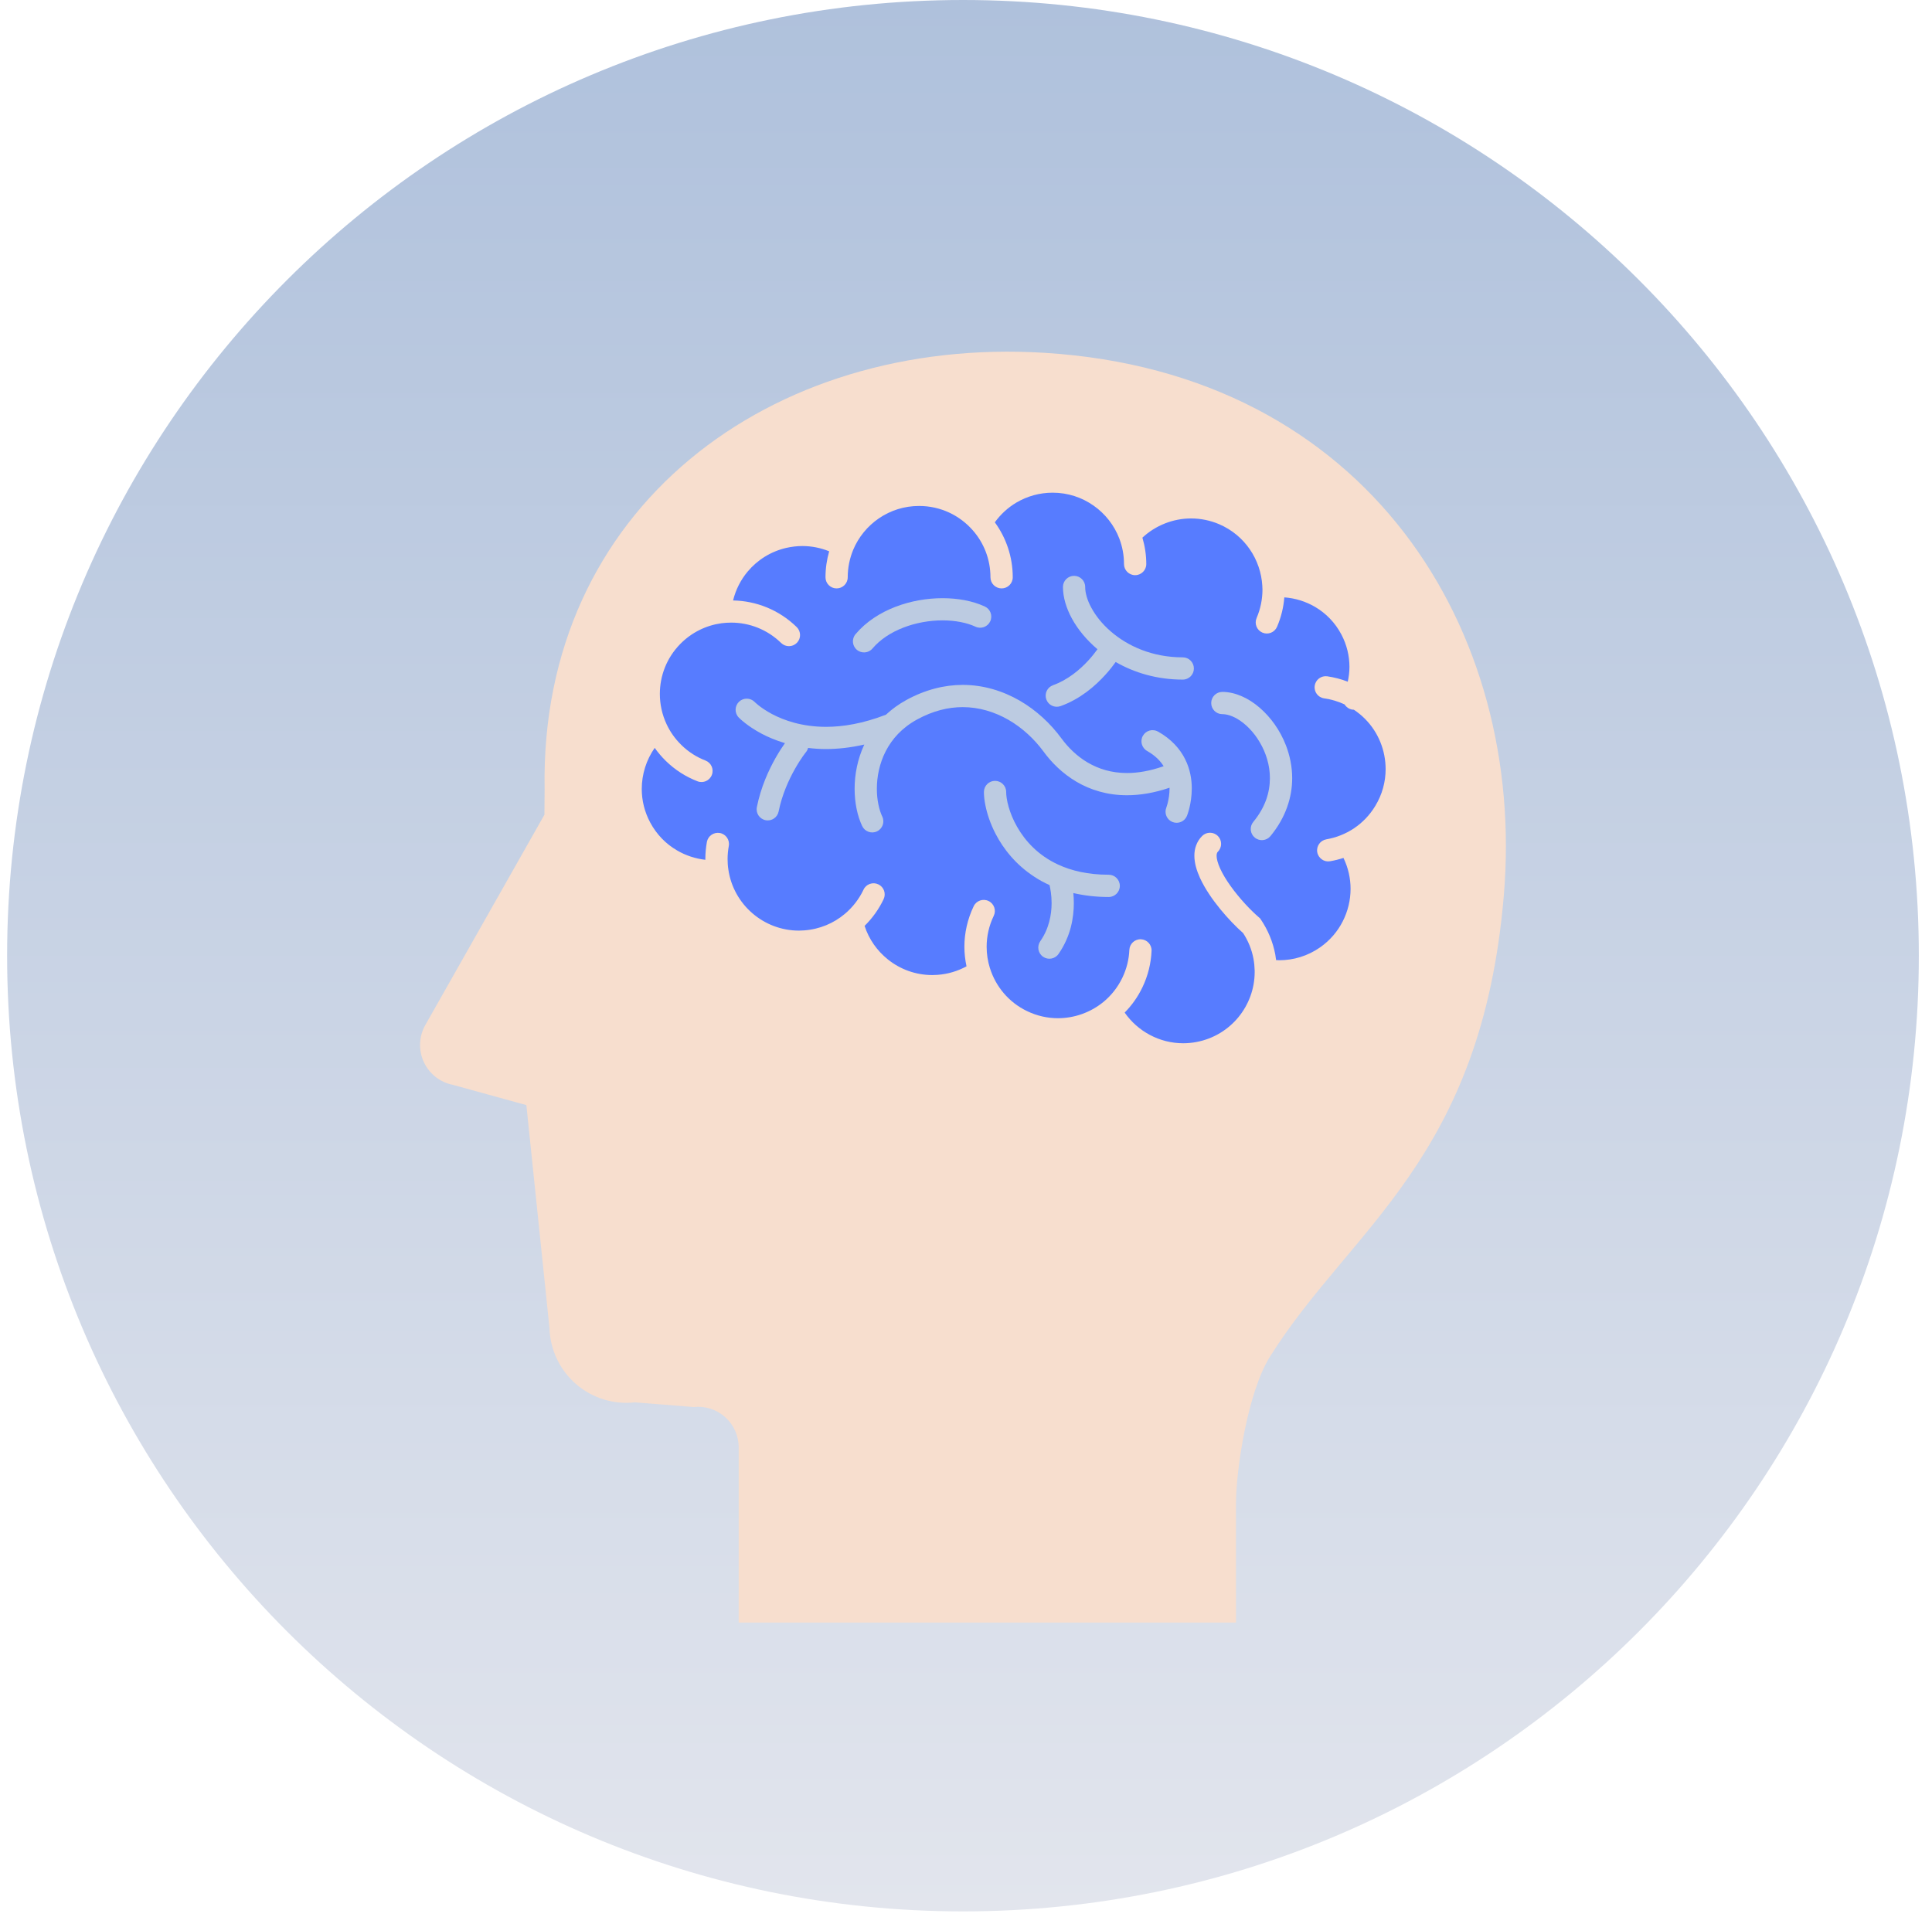
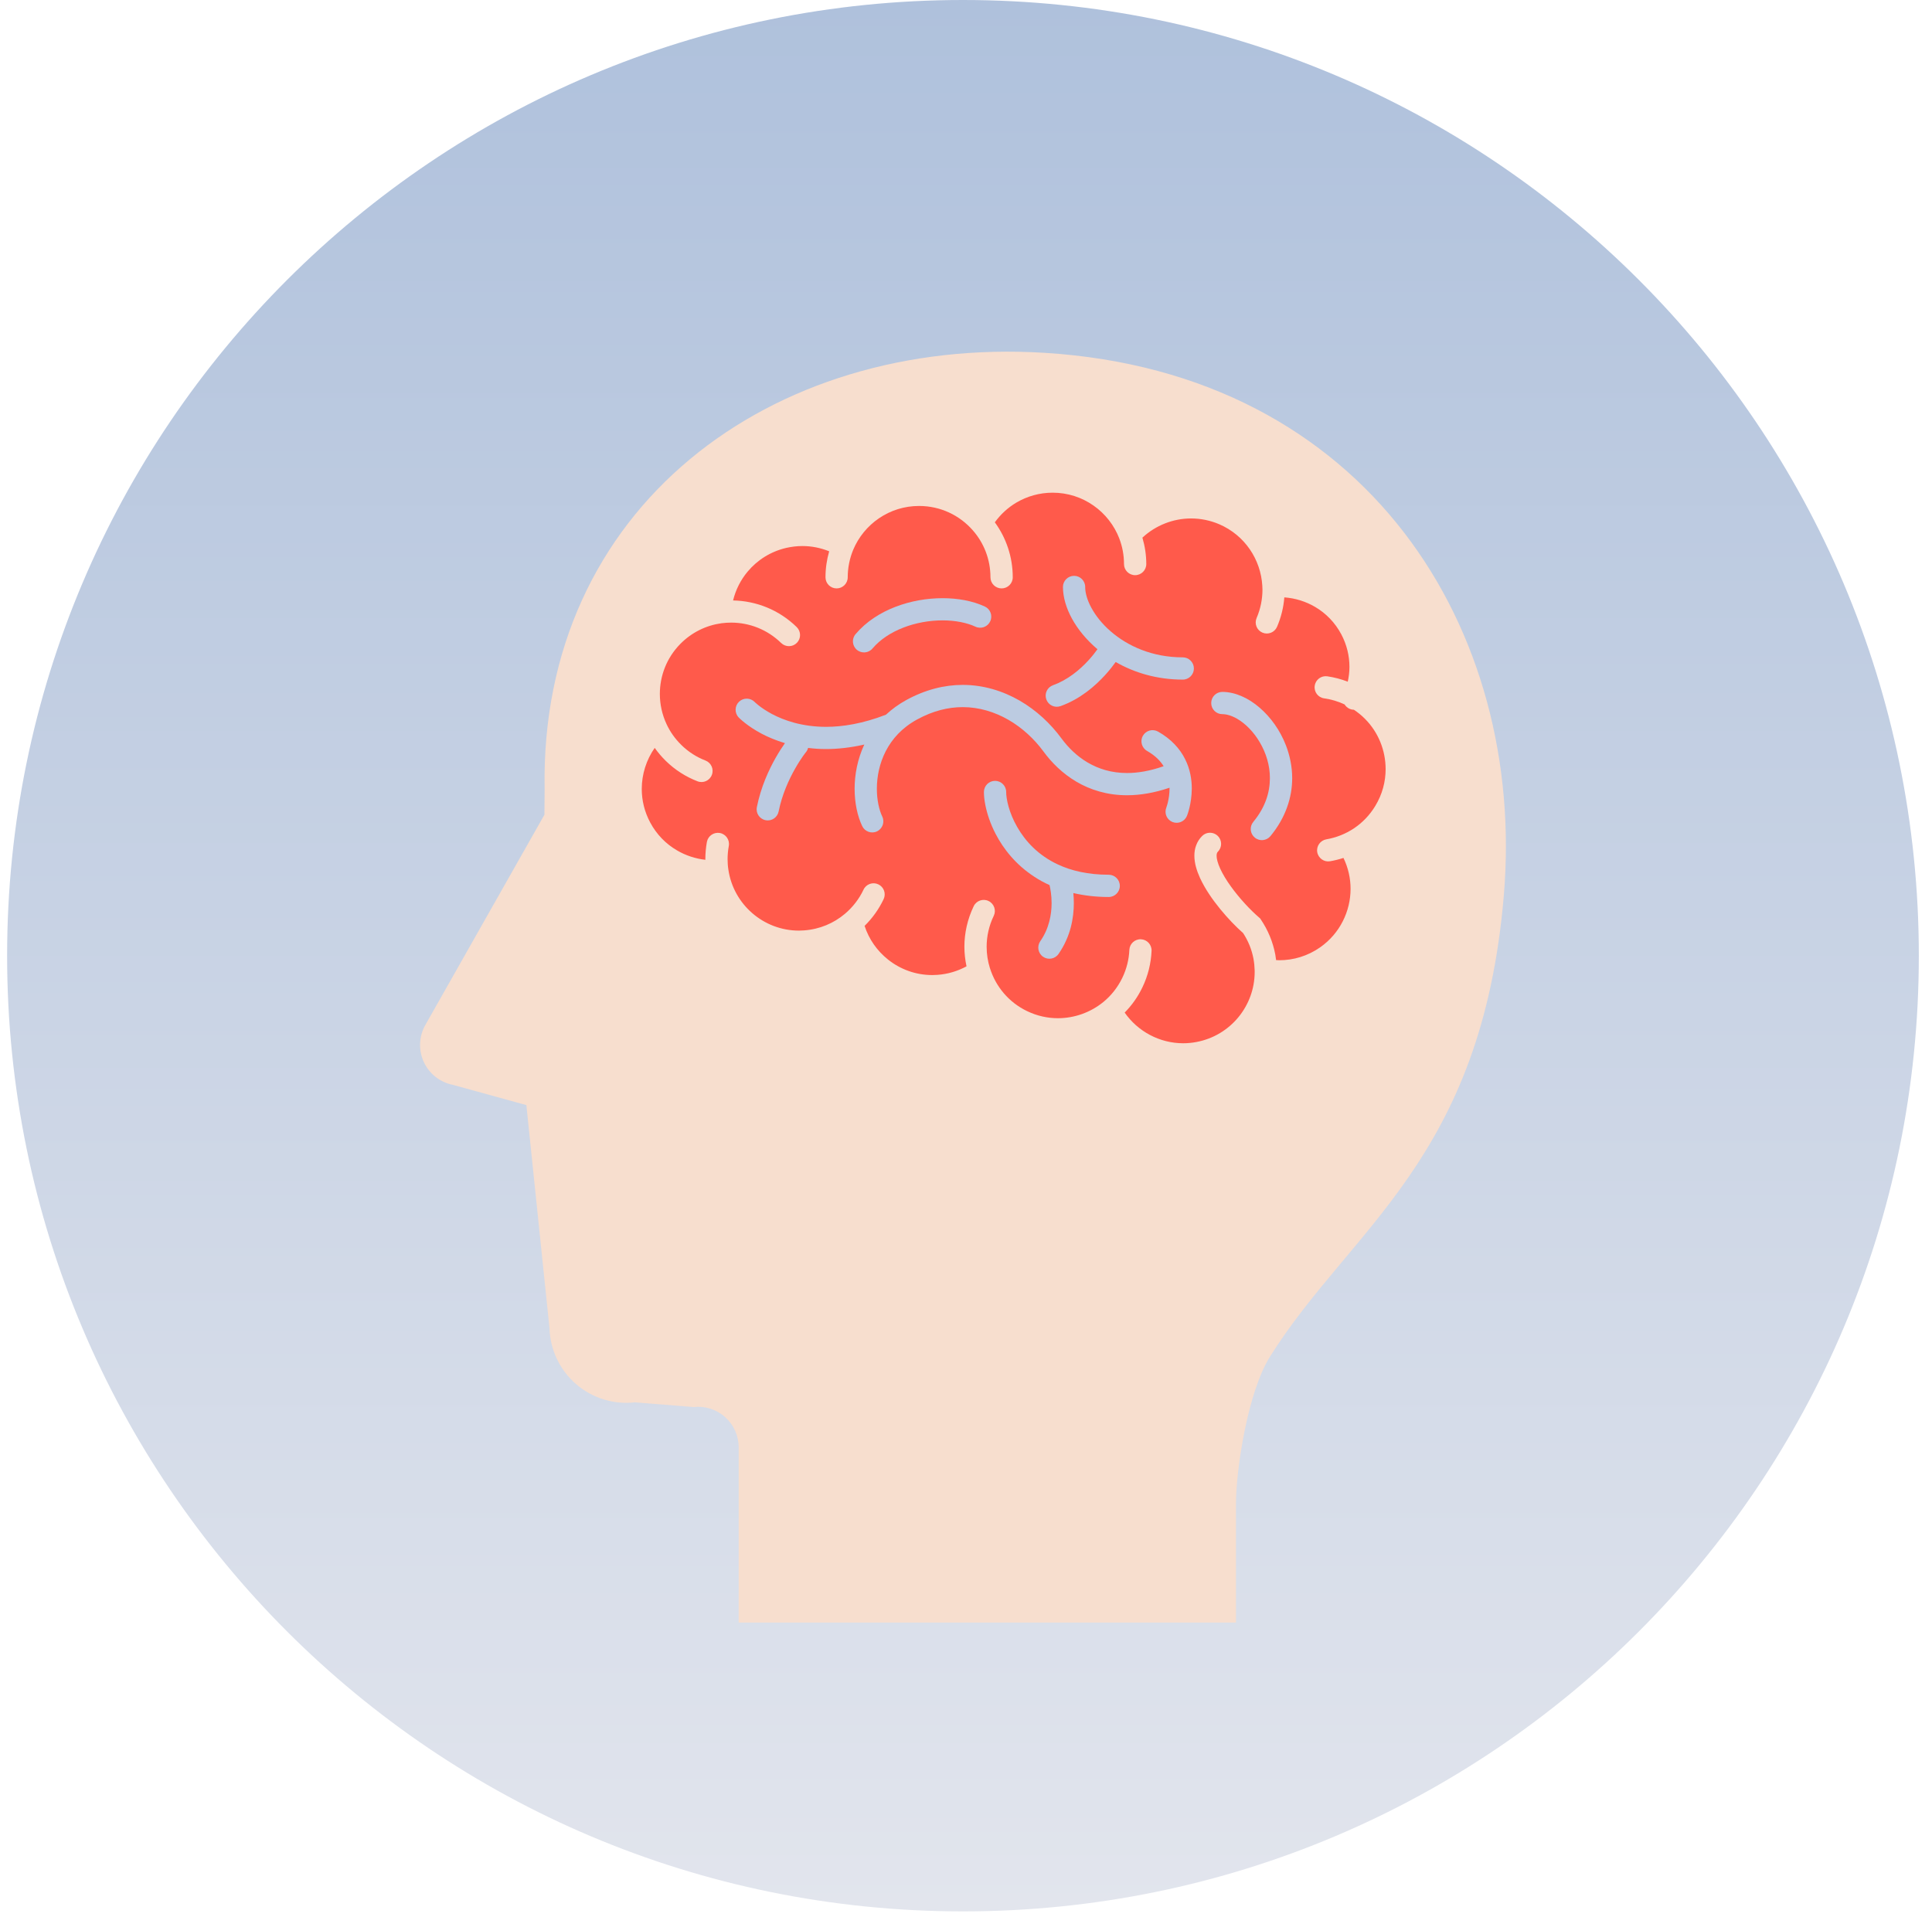
<svg xmlns="http://www.w3.org/2000/svg" width="127" height="126" viewBox="0 0 127 126" fill="none">
  <circle cx="63.301" cy="62.833" r="62.833" fill="url(#paint0_linear_4741_2343)" />
-   <circle cx="66.319" cy="54.791" r="26.641" fill="#577CFF" />
+   <circle cx="66.319" cy="54.791" r="26.641" style="fill: rgb(255, 90, 75);" />
  <path d="M72.88 57.51C71.515 57.51 70.427 57.247 69.554 56.842C68.246 56.236 67.399 55.303 66.866 54.372C66.6 53.909 66.416 53.448 66.301 53.043C66.185 52.639 66.14 52.283 66.141 52.071C66.141 51.665 65.814 51.338 65.409 51.338C65.005 51.338 64.678 51.665 64.678 52.071C64.678 52.334 64.71 52.624 64.775 52.943C64.887 53.503 65.097 54.148 65.442 54.815C65.956 55.809 66.775 56.855 67.999 57.647C68.306 57.85 68.635 58.031 68.992 58.192C69.049 58.435 69.128 58.861 69.127 59.378C69.127 59.752 69.085 60.168 68.972 60.597C68.859 61.025 68.676 61.46 68.38 61.885C68.153 62.219 68.234 62.673 68.567 62.903C68.898 63.132 69.353 63.051 69.583 62.718C69.983 62.142 70.237 61.542 70.387 60.971C70.536 60.399 70.588 59.854 70.588 59.378C70.588 59.14 70.575 58.916 70.556 58.715C71.26 58.877 72.03 58.974 72.88 58.974C73.284 58.974 73.612 58.646 73.612 58.242C73.612 57.838 73.284 57.51 72.88 57.51Z" fill="#BCCBE1" />
  <path d="M76.123 48.098C75.771 47.902 75.327 48.023 75.127 48.376C74.928 48.726 75.053 49.172 75.405 49.372C75.944 49.681 76.272 50.022 76.492 50.375C75.59 50.691 74.793 50.823 74.085 50.823C73.053 50.822 72.209 50.549 71.494 50.13C70.784 49.713 70.211 49.14 69.775 48.548C69.057 47.568 68.124 46.697 67.023 46.06C65.922 45.427 64.651 45.029 63.284 45.029C62.088 45.029 60.828 45.338 59.577 46.024C59.067 46.303 58.622 46.631 58.237 46.989C56.716 47.575 55.407 47.787 54.297 47.787C52.717 47.784 51.538 47.362 50.749 46.946C50.356 46.737 50.062 46.53 49.871 46.38C49.776 46.303 49.705 46.244 49.662 46.204L49.619 46.162L49.611 46.154C49.33 45.867 48.87 45.859 48.578 46.138C48.288 46.419 48.28 46.88 48.56 47.172C48.602 47.214 49.103 47.726 50.066 48.238C50.487 48.461 51.003 48.679 51.599 48.858C51.441 49.081 51.224 49.408 50.988 49.822C50.536 50.62 50.016 51.743 49.753 53.062C49.671 53.461 49.929 53.845 50.325 53.924C50.721 54.005 51.105 53.745 51.184 53.349C51.406 52.237 51.862 51.246 52.261 50.544C52.461 50.189 52.644 49.912 52.777 49.721C52.844 49.628 52.897 49.555 52.933 49.509C52.951 49.486 52.964 49.47 52.972 49.459L52.983 49.449L52.984 49.446C53.05 49.364 53.094 49.271 53.12 49.172C53.491 49.22 53.882 49.247 54.297 49.247C55.065 49.247 55.908 49.156 56.815 48.951C56.363 49.919 56.179 50.931 56.178 51.857C56.18 52.788 56.358 53.637 56.676 54.311C56.849 54.675 57.285 54.832 57.649 54.659C58.013 54.485 58.17 54.05 57.996 53.685C57.794 53.264 57.638 52.595 57.641 51.857C57.639 51.059 57.814 50.184 58.226 49.383C58.641 48.583 59.282 47.854 60.28 47.306C61.331 46.729 62.338 46.492 63.284 46.49C64.365 46.492 65.382 46.804 66.292 47.327C67.2 47.85 67.992 48.588 68.596 49.411C69.127 50.137 69.839 50.851 70.753 51.391C71.666 51.931 72.788 52.286 74.085 52.284C74.943 52.284 75.874 52.131 76.879 51.79L76.88 51.841C76.88 52.199 76.824 52.525 76.768 52.756C76.742 52.869 76.713 52.962 76.693 53.019C76.684 53.049 76.677 53.071 76.672 53.084L76.668 53.095V53.096C76.52 53.47 76.7 53.893 77.075 54.044C77.45 54.193 77.876 54.01 78.026 53.637C78.046 53.585 78.338 52.853 78.342 51.841C78.342 51.261 78.241 50.579 77.901 49.907C77.566 49.231 76.987 48.585 76.123 48.098Z" fill="#BCCBE1" />
  <path d="M57.354 42.635C57.858 42.041 58.573 41.574 59.388 41.261C60.203 40.944 61.11 40.787 61.961 40.787C62.788 40.787 63.56 40.939 64.124 41.203C64.493 41.373 64.927 41.212 65.094 40.846C65.263 40.48 65.104 40.044 64.739 39.877C63.922 39.499 62.961 39.33 61.961 39.328C60.933 39.328 59.862 39.512 58.861 39.896C57.865 40.28 56.939 40.867 56.241 41.692C55.978 41.999 56.017 42.46 56.324 42.72C56.633 42.983 57.096 42.943 57.354 42.635Z" fill="#BCCBE1" />
  <path d="M68.652 23.196C50.632 22.087 35.457 33.423 35.801 51.893L35.788 53.565L27.959 67.39C27.537 68.135 27.499 69.039 27.857 69.817C28.214 70.596 28.922 71.156 29.763 71.322L34.601 72.656L36.12 87.316C36.161 88.729 36.789 90.061 37.855 90.988C38.921 91.917 40.328 92.356 41.732 92.199L45.595 92.507C46.349 92.423 47.104 92.664 47.669 93.171C48.234 93.676 48.558 94.399 48.558 95.158V106.678H81.247C81.247 106.678 81.247 101.092 81.247 98.864C81.247 96.634 82.017 91.539 83.475 89.205C88.775 80.732 97.401 76.224 98.856 58.848C100.313 41.47 89.941 24.507 68.652 23.196ZM90.4 52.994C89.667 54.205 88.482 54.959 87.188 55.182C86.791 55.252 86.522 55.628 86.589 56.027C86.66 56.424 87.038 56.694 87.435 56.623C87.732 56.572 88.024 56.498 88.313 56.405C88.624 57.051 88.78 57.745 88.78 58.436C88.78 59.174 88.604 59.907 88.267 60.57C87.932 61.232 87.435 61.822 86.783 62.281C85.962 62.856 85.029 63.13 84.103 63.132C84.029 63.132 83.957 63.124 83.884 63.122C83.868 63 83.853 62.879 83.832 62.76V62.758C83.672 61.911 83.341 61.136 82.888 60.462L82.833 60.38L82.758 60.315C82.205 59.84 81.471 59.062 80.904 58.268C80.618 57.872 80.376 57.471 80.212 57.114C80.046 56.755 79.97 56.444 79.973 56.26C79.973 56.178 79.985 56.121 80.001 56.084C80.014 56.048 80.028 56.026 80.056 55.997C80.341 55.713 80.341 55.249 80.056 54.962C79.77 54.678 79.308 54.678 79.024 54.962C78.844 55.139 78.709 55.353 78.628 55.581C78.543 55.803 78.512 56.035 78.512 56.26C78.515 56.766 78.668 57.246 78.882 57.722C79.209 58.432 79.695 59.137 80.222 59.781C80.718 60.385 81.243 60.929 81.715 61.345C82.041 61.843 82.279 62.407 82.396 63.028C82.444 63.29 82.469 63.55 82.475 63.799V63.804C82.475 63.836 82.476 63.869 82.476 63.903C82.476 65.007 82.083 66.053 81.407 66.876C80.731 67.697 79.779 68.294 78.65 68.507C78.356 68.563 78.064 68.59 77.776 68.59C76.226 68.591 74.792 67.811 73.93 66.573C74.395 66.102 74.791 65.551 75.091 64.924V64.925C75.466 64.15 75.663 63.329 75.698 62.515C75.716 62.113 75.404 61.772 75.002 61.754C74.596 61.736 74.256 62.05 74.238 62.452C74.212 63.072 74.062 63.694 73.776 64.287L73.775 64.29C73.467 64.925 73.04 65.457 72.53 65.877L72.528 65.878C71.687 66.564 70.628 66.943 69.545 66.943C68.863 66.943 68.17 66.794 67.512 66.475C66.295 65.89 65.449 64.847 65.075 63.654H65.073C64.931 63.201 64.857 62.725 64.857 62.247C64.857 61.564 65.006 60.871 65.324 60.212C65.5 59.848 65.346 59.411 64.982 59.237C64.62 59.062 64.183 59.213 64.007 59.577C63.594 60.436 63.394 61.35 63.394 62.247C63.394 62.682 63.445 63.112 63.534 63.532C62.963 63.843 62.32 64.043 61.625 64.093H61.623C61.509 64.101 61.398 64.106 61.285 64.106C60.187 64.106 59.171 63.725 58.365 63.079C57.661 62.515 57.121 61.757 56.834 60.873C57.347 60.368 57.773 59.773 58.086 59.114C58.258 58.748 58.102 58.314 57.737 58.142C57.373 57.969 56.934 58.124 56.764 58.491C56.475 59.103 56.054 59.647 55.54 60.08C54.807 60.699 53.883 61.096 52.855 61.17H52.854C52.739 61.178 52.628 61.184 52.517 61.184C50.197 61.184 48.216 59.469 47.88 57.177L47.879 57.17V57.166C47.86 57.056 47.848 56.942 47.84 56.824C47.832 56.712 47.828 56.597 47.828 56.484C47.828 56.19 47.856 55.899 47.908 55.618C47.98 55.221 47.718 54.84 47.321 54.766C46.926 54.695 46.543 54.954 46.468 55.351C46.402 55.719 46.366 56.097 46.366 56.484L46.367 56.528C45.71 56.454 45.072 56.244 44.502 55.909C43.779 55.488 43.166 54.87 42.742 54.078C42.364 53.371 42.186 52.618 42.186 51.871C42.186 50.907 42.485 49.961 43.037 49.17C43.25 49.471 43.491 49.754 43.76 50.02C44.378 50.626 45.092 51.074 45.848 51.366C46.225 51.514 46.647 51.326 46.793 50.948C46.941 50.572 46.751 50.149 46.377 50.003C45.798 49.78 45.256 49.439 44.786 48.977V48.976C44.37 48.57 44.048 48.108 43.818 47.613C43.523 46.985 43.375 46.302 43.375 45.624C43.376 44.434 43.819 43.256 44.713 42.343C45.474 41.567 46.433 41.113 47.428 40.975H47.429H47.431C47.644 40.948 47.856 40.934 48.068 40.934C49.255 40.935 50.434 41.382 51.35 42.275C51.639 42.555 52.1 42.553 52.384 42.263C52.666 41.975 52.66 41.514 52.373 41.23C51.208 40.089 49.699 39.505 48.189 39.478C48.359 38.779 48.687 38.128 49.146 37.58C49.783 36.821 50.655 36.259 51.696 36.019C52.051 35.94 52.4 35.9 52.747 35.9C53.359 35.9 53.956 36.023 54.506 36.246C54.35 36.791 54.264 37.363 54.264 37.956C54.264 38.359 54.591 38.685 54.995 38.685C55.398 38.685 55.725 38.359 55.725 37.956C55.725 37.317 55.855 36.707 56.083 36.152C56.436 35.304 57.034 34.582 57.784 34.072C58.537 33.561 59.438 33.265 60.416 33.265C61.826 33.265 63.084 33.881 63.946 34.865C64.672 35.69 65.108 36.77 65.108 37.956C65.108 38.359 65.437 38.685 65.84 38.685C66.244 38.685 66.573 38.359 66.573 37.956C66.573 36.606 66.135 35.353 65.395 34.34C65.774 33.816 66.256 33.371 66.814 33.041C67.512 32.63 68.325 32.392 69.196 32.392C70.2 32.392 71.122 32.705 71.883 33.239C72.647 33.773 73.243 34.531 73.58 35.41H73.579C73.778 35.932 73.886 36.493 73.886 37.085C73.886 37.488 74.215 37.815 74.618 37.815C75.021 37.815 75.351 37.488 75.351 37.085C75.351 36.481 75.258 35.9 75.096 35.348C75.963 34.543 77.111 34.086 78.296 34.086C78.915 34.086 79.543 34.209 80.15 34.468C80.996 34.834 81.675 35.413 82.159 36.119C82.644 36.826 82.928 37.656 82.978 38.515C82.984 38.603 82.988 38.691 82.988 38.779C82.985 39.4 82.863 40.025 82.603 40.633C82.443 41.004 82.615 41.433 82.985 41.592C83.357 41.751 83.785 41.581 83.946 41.21C84.217 40.579 84.373 39.928 84.425 39.275C85.142 39.326 85.84 39.543 86.458 39.908C87.162 40.324 87.765 40.934 88.176 41.715C88.536 42.398 88.705 43.124 88.706 43.844C88.706 44.173 88.666 44.499 88.595 44.819C88.157 44.647 87.701 44.531 87.246 44.464C86.849 44.409 86.477 44.688 86.423 45.088C86.365 45.489 86.644 45.858 87.042 45.913C87.502 45.978 87.955 46.11 88.387 46.314C88.462 46.439 88.578 46.542 88.722 46.605C88.811 46.644 88.906 46.663 88.999 46.663C89.269 46.843 89.514 47.046 89.734 47.267L89.735 47.269C90.613 48.153 91.084 49.347 91.084 50.567C91.084 51.395 90.865 52.233 90.4 52.994Z" fill="#F7DECE" />
  <path d="M82.806 46.531C82.444 46.218 82.054 45.961 81.642 45.782C81.229 45.599 80.794 45.49 80.349 45.49C79.945 45.49 79.619 45.818 79.619 46.222C79.619 46.626 79.945 46.952 80.349 46.952C80.618 46.952 80.956 47.045 81.316 47.252C81.852 47.559 82.409 48.112 82.811 48.802C83.22 49.493 83.48 50.313 83.477 51.163C83.475 52.096 83.181 53.071 82.383 54.039C82.128 54.349 82.171 54.811 82.482 55.067C82.794 55.326 83.256 55.28 83.512 54.972C84.515 53.759 84.943 52.417 84.942 51.163C84.942 50.401 84.786 49.67 84.531 49.005C84.144 48.007 83.53 47.156 82.806 46.531Z" fill="#C0CDE2" />
  <path d="M77.75 43.218C75.741 43.218 74.128 42.477 73.011 41.509C72.453 41.026 72.026 40.486 71.746 39.968C71.461 39.451 71.332 38.959 71.335 38.59C71.335 38.187 71.007 37.859 70.605 37.859C70.2 37.859 69.873 38.187 69.873 38.59C69.876 39.276 70.09 39.982 70.461 40.666C70.852 41.38 71.421 42.074 72.142 42.684C71.997 42.885 71.797 43.148 71.539 43.426C70.983 44.034 70.18 44.707 69.22 45.049C68.843 45.183 68.643 45.601 68.779 45.982C68.914 46.363 69.331 46.559 69.713 46.425C71.014 45.958 71.986 45.105 72.648 44.379C72.942 44.057 73.17 43.76 73.34 43.524C74.549 44.221 76.043 44.681 77.75 44.681C78.154 44.681 78.48 44.354 78.48 43.951C78.48 43.547 78.154 43.218 77.75 43.218Z" fill="#BCCBE1" />
  <defs>
    <linearGradient id="paint0_linear_4741_2343" x1="63.301" y1="0" x2="63.301" y2="125.665" gradientUnits="userSpaceOnUse">
      <stop stop-color="#AFC1DC" />
      <stop offset="1" stop-color="#E2E5ED" />
    </linearGradient>
  </defs>
</svg>
